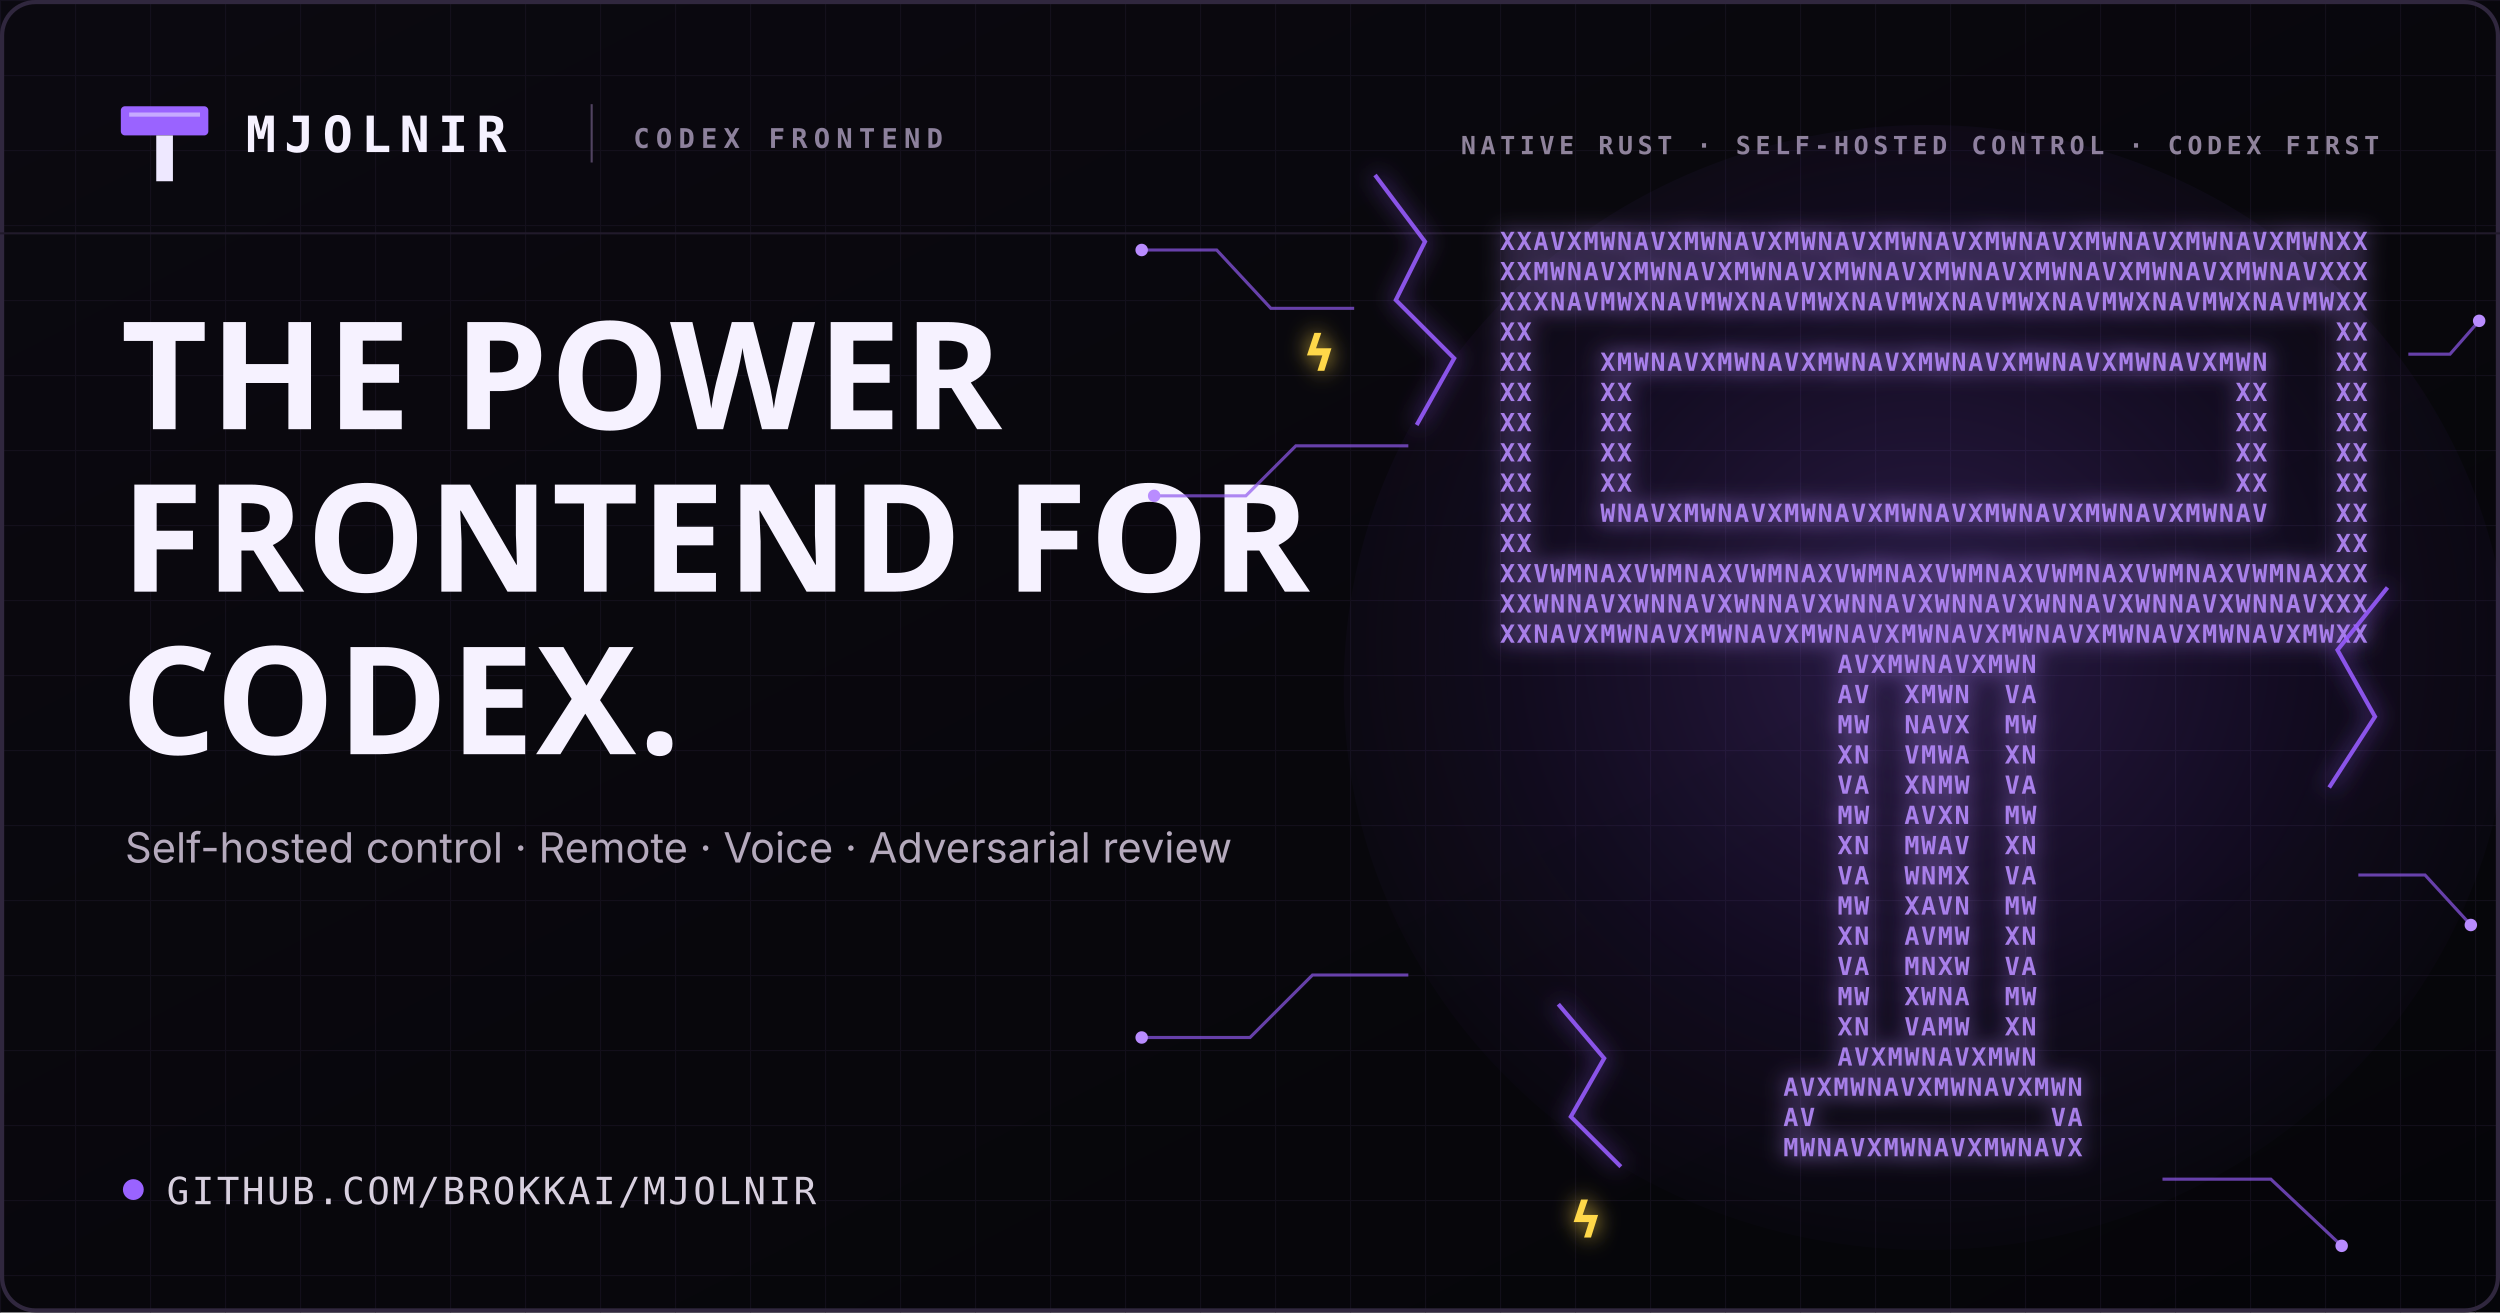
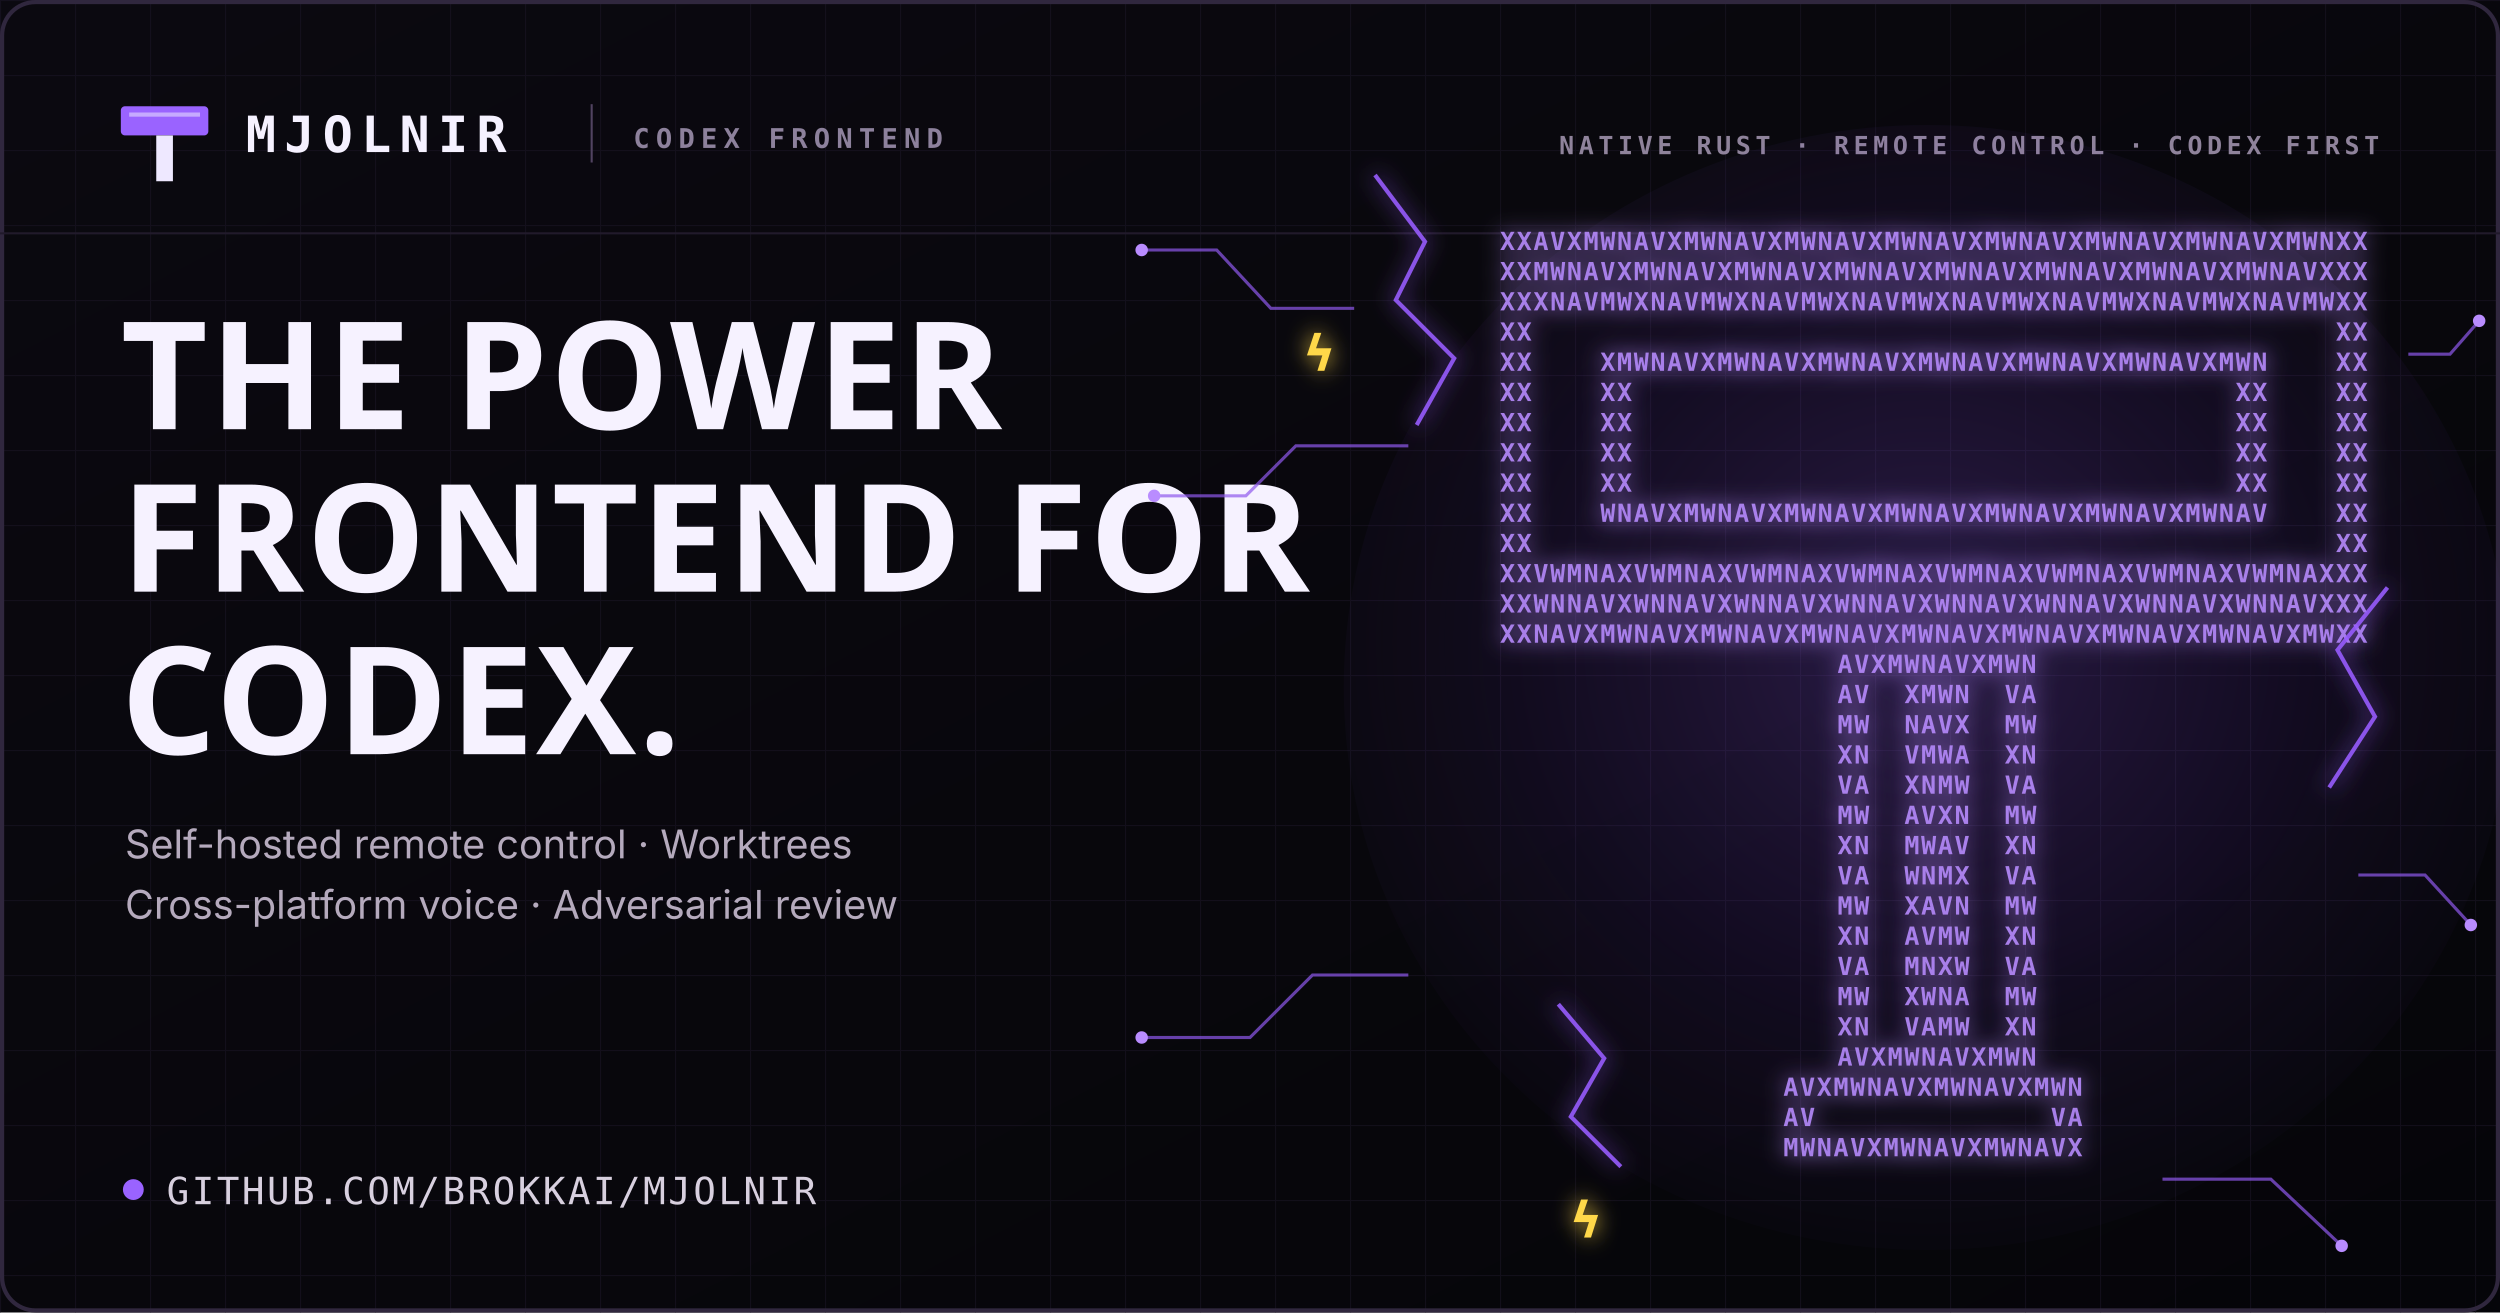
<svg xmlns="http://www.w3.org/2000/svg" width="1200" height="630" viewBox="0 0 1200 630" role="img" aria-labelledby="title description">
  <defs>
    <linearGradient id="background" x1="0" y1="0" x2="1" y2="1">
      <stop offset="0" stop-color="#0b0910" />
      <stop offset="0.56" stop-color="#08070c" />
      <stop offset="1" stop-color="#050509" />
    </linearGradient>
    <radialGradient id="hammerGlow" cx="50%" cy="46%" r="58%">
      <stop offset="0" stop-color="#985cff" stop-opacity="0.24" />
      <stop offset="0.62" stop-color="#7b3fe4" stop-opacity="0.08" />
      <stop offset="1" stop-color="#7b3fe4" stop-opacity="0" />
    </radialGradient>
    <pattern id="grid" width="36" height="36" patternUnits="userSpaceOnUse">
      <path d="M36 0H0V36" fill="none" stroke="#1c1728" stroke-width="1" />
    </pattern>
    <filter id="glow" x="-80%" y="-80%" width="260%" height="260%">
      <feGaussianBlur stdDeviation="5" result="blur" />
      <feMerge>
        <feMergeNode in="blur" />
        <feMergeNode in="SourceGraphic" />
      </feMerge>
    </filter>
  </defs>
  <rect width="1200" height="630" fill="url(#background)" />
  <rect width="1200" height="630" fill="url(#grid)" opacity="0.52" />
  <rect x="1" y="1" width="1198" height="628" rx="16" fill="none" stroke="#30273e" stroke-width="2" />
  <path d="M0 112H1200" stroke="#211a2b" />
  <g transform="translate(58 48)">
    <rect x="0" y="3" width="42" height="14" rx="2" fill="#9a63ff" />
    <rect x="17" y="17" width="8" height="22" fill="#eee8ff" />
    <path d="M4 7H38" stroke="#d9c7ff" stroke-width="2" opacity="0.7" />
    <text x="60" y="25" fill="#f5f1ff" font-family="ui-monospace, SFMono-Regular, Menlo, Consolas, monospace" font-size="24" font-weight="800" letter-spacing="4">MJOLNIR</text>
    <path d="M226 2V30" stroke="#514361" />
    <text x="246" y="23" fill="#8d819c" font-family="ui-monospace, SFMono-Regular, Menlo, Consolas, monospace" font-size="13" font-weight="700" letter-spacing="3">CODEX FRONTEND</text>
  </g>
  <g transform="translate(58 206)">
    <text fill="#f6f2ff" font-family="Impact, Haettenschweiler, 'Arial Narrow Bold', sans-serif" font-size="72" font-weight="800" letter-spacing="1">
      <tspan x="0" y="0">THE POWER</tspan>
      <tspan x="0" y="78">FRONTEND FOR</tspan>
      <tspan x="0" y="156">CODEX.</tspan>
    </text>
-     <text x="2" y="208" fill="#b5aabd" font-family="Inter, ui-sans-serif, system-ui, sans-serif" font-size="20">
-       Self-hosted control · Remote · Voice · Adversarial review
+     <text x="2" y="206" fill="#b5aabd" font-family="Inter, ui-sans-serif, system-ui, sans-serif" font-size="19">
+       <tspan x="2" y="206">Self-hosted remote control · Worktrees</tspan>
+       <tspan x="2" y="235">Cross-platform voice · Adversarial review</tspan>
    </text>
  </g>
-   <text x="1142" y="74" text-anchor="end" fill="#8f839b" font-family="ui-monospace, SFMono-Regular, Menlo, Consolas, monospace" font-size="12" font-weight="700" letter-spacing="2.2">NATIVE RUST  ·  SELF-HOSTED CONTROL  ·  CODEX FIRST</text>
+   <text x="1142" y="74" text-anchor="end" fill="#8f839b" font-family="ui-monospace, SFMono-Regular, Menlo, Consolas, monospace" font-size="12" font-weight="700" letter-spacing="2.2">NATIVE RUST  ·  REMOTE CONTROL  ·  CODEX FIRST</text>
  <g>
    <ellipse cx="925" cy="330" rx="280" ry="270" fill="url(#hammerGlow)" />
    <text xml:space="preserve" fill="#b88cff" font-family="ui-monospace, SFMono-Regular, Menlo, Consolas, monospace" font-size="12" font-weight="750" letter-spacing="0.8" filter="url(#glow)" opacity="0.9">
      <tspan x="720" y="120">XXAVXMWNAVXMWNAVXMWNAVXMWNAVXMWNAVXMWNAVXMWNAVXMWNXX</tspan>
      <tspan x="720" dy="14.5">XXMWNAVXMWNAVXMWNAVXMWNAVXMWNAVXMWNAVXMWNAVXMWNAVXXX</tspan>
      <tspan x="720" dy="14.5">XXXNAVMWXNAVMWXNAVMWXNAVMWXNAVMWXNAVMWXNAVMWXNAVMWXX</tspan>
      <tspan x="720" dy="14.5">XX                                                XX</tspan>
      <tspan x="720" dy="14.5">XX    XMWNAVXMWNAVXMWNAVXMWNAVXMWNAVXMWNAVXMWN    XX</tspan>
      <tspan x="720" dy="14.5">XX    XX                                    XX    XX</tspan>
      <tspan x="720" dy="14.5">XX    XX                                    XX    XX</tspan>
      <tspan x="720" dy="14.5">XX    XX                                    XX    XX</tspan>
      <tspan x="720" dy="14.5">XX    XX                                    XX    XX</tspan>
      <tspan x="720" dy="14.5">XX    WNAVXMWNAVXMWNAVXMWNAVXMWNAVXMWNAVXMWNAV    XX</tspan>
      <tspan x="720" dy="14.5">XX                                                XX</tspan>
      <tspan x="720" dy="14.5">XXVWMNAXVWMNAXVWMNAXVWMNAXVWMNAXVWMNAXVWMNAXVWMNAXXX</tspan>
      <tspan x="720" dy="14.5">XXWNNAVXWNNAVXWNNAVXWNNAVXWNNAVXWNNAVXWNNAVXWNNAVXXX</tspan>
      <tspan x="720" dy="14.5">XXNAVXMWNAVXMWNAVXMWNAVXMWNAVXMWNAVXMWNAVXMWNAVXMWXX</tspan>
      <tspan x="882" dy="14.5">AVXMWNAVXMWN</tspan>
      <tspan x="882" dy="14.5">AV  XMWN  VA</tspan>
      <tspan x="882" dy="14.5">MW  NAVX  MW</tspan>
      <tspan x="882" dy="14.5">XN  VMWA  XN</tspan>
      <tspan x="882" dy="14.5">VA  XNMW  VA</tspan>
      <tspan x="882" dy="14.5">MW  AVXN  MW</tspan>
      <tspan x="882" dy="14.5">XN  MWAV  XN</tspan>
      <tspan x="882" dy="14.5">VA  WNMX  VA</tspan>
      <tspan x="882" dy="14.5">MW  XAVN  MW</tspan>
      <tspan x="882" dy="14.5">XN  AVMW  XN</tspan>
      <tspan x="882" dy="14.5">VA  MNXW  VA</tspan>
      <tspan x="882" dy="14.5">MW  XWNA  MW</tspan>
      <tspan x="882" dy="14.5">XN  VAMW  XN</tspan>
      <tspan x="882" dy="14.5">AVXMWNAVXMWN</tspan>
      <tspan x="856" dy="14.5">AVXMWNAVXMWNAVXMWN</tspan>
      <tspan x="856" dy="14.5">AV              VA</tspan>
      <tspan x="856" dy="14.5">MWNAVXMWNAVXMWNAVX</tspan>
    </text>
  </g>
  <g fill="none" stroke="#8f59ed" stroke-width="1.5" opacity="0.7">
    <path d="M650 148H610L584 120H548" />
    <path d="M676 214H622L598 238H554" />
    <path d="M1156 170H1176L1190 154" />
    <path d="M1132 420H1164L1186 444" />
    <path d="M676 468H630L600 498H548" />
    <path d="M1038 566H1090L1124 598" />
  </g>
  <g fill="#b98cff">
    <circle cx="548" cy="120" r="3" />
    <circle cx="554" cy="238" r="3" />
    <circle cx="548" cy="498" r="3" />
    <circle cx="1190" cy="154" r="3" />
    <circle cx="1186" cy="444" r="3" />
    <circle cx="1124" cy="598" r="3" />
  </g>
  <g fill="none" stroke="#985cff" stroke-width="2" opacity="0.9" filter="url(#glow)">
    <path d="M660 84L684 116L670 144L698 172L680 204" />
    <path d="M1146 282L1122 312L1140 344L1118 378" />
    <path d="M778 560L754 536L770 508L748 482" />
  </g>
  <g fill="#ffd84a" font-family="ui-monospace, SFMono-Regular, Menlo, Consolas, monospace" font-size="24" font-weight="900" filter="url(#glow)">
    <text x="626" y="178">ϟ</text>
    <text x="754" y="594">ϟ</text>
  </g>
  <g transform="translate(58 578)">
    <circle cx="6" cy="-7" r="5" fill="#9a63ff" />
    <text x="22" y="0" fill="#d8d0df" font-family="ui-monospace, SFMono-Regular, Menlo, Consolas, monospace" font-size="18" letter-spacing="1.2">GITHUB.COM/BROKKAI/MJOLNIR</text>
  </g>
</svg>
